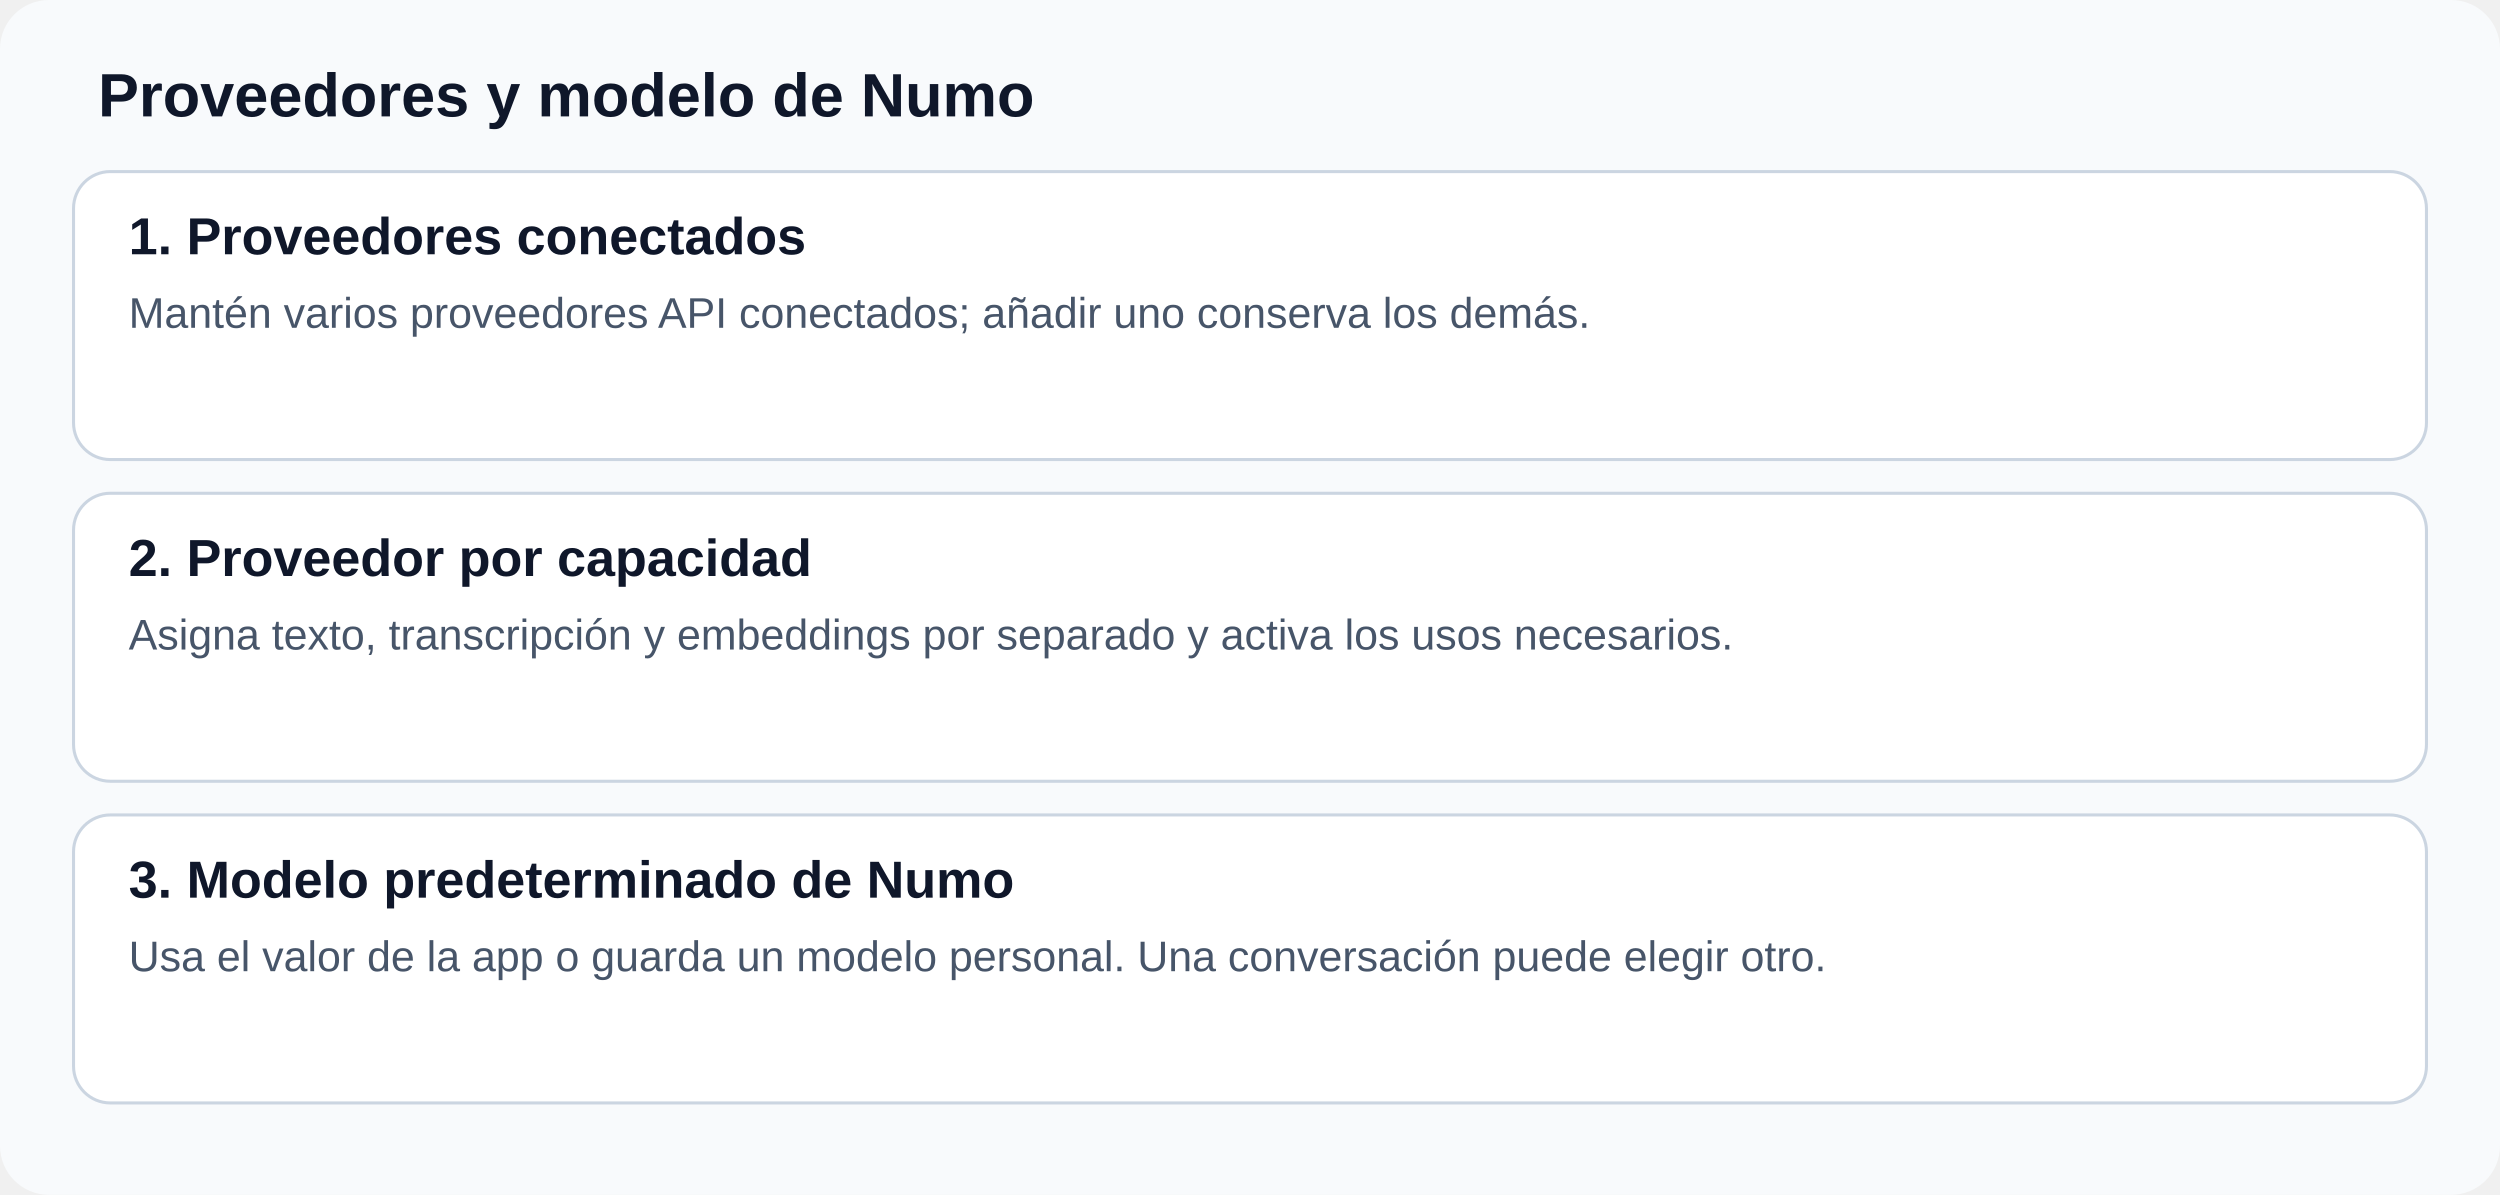
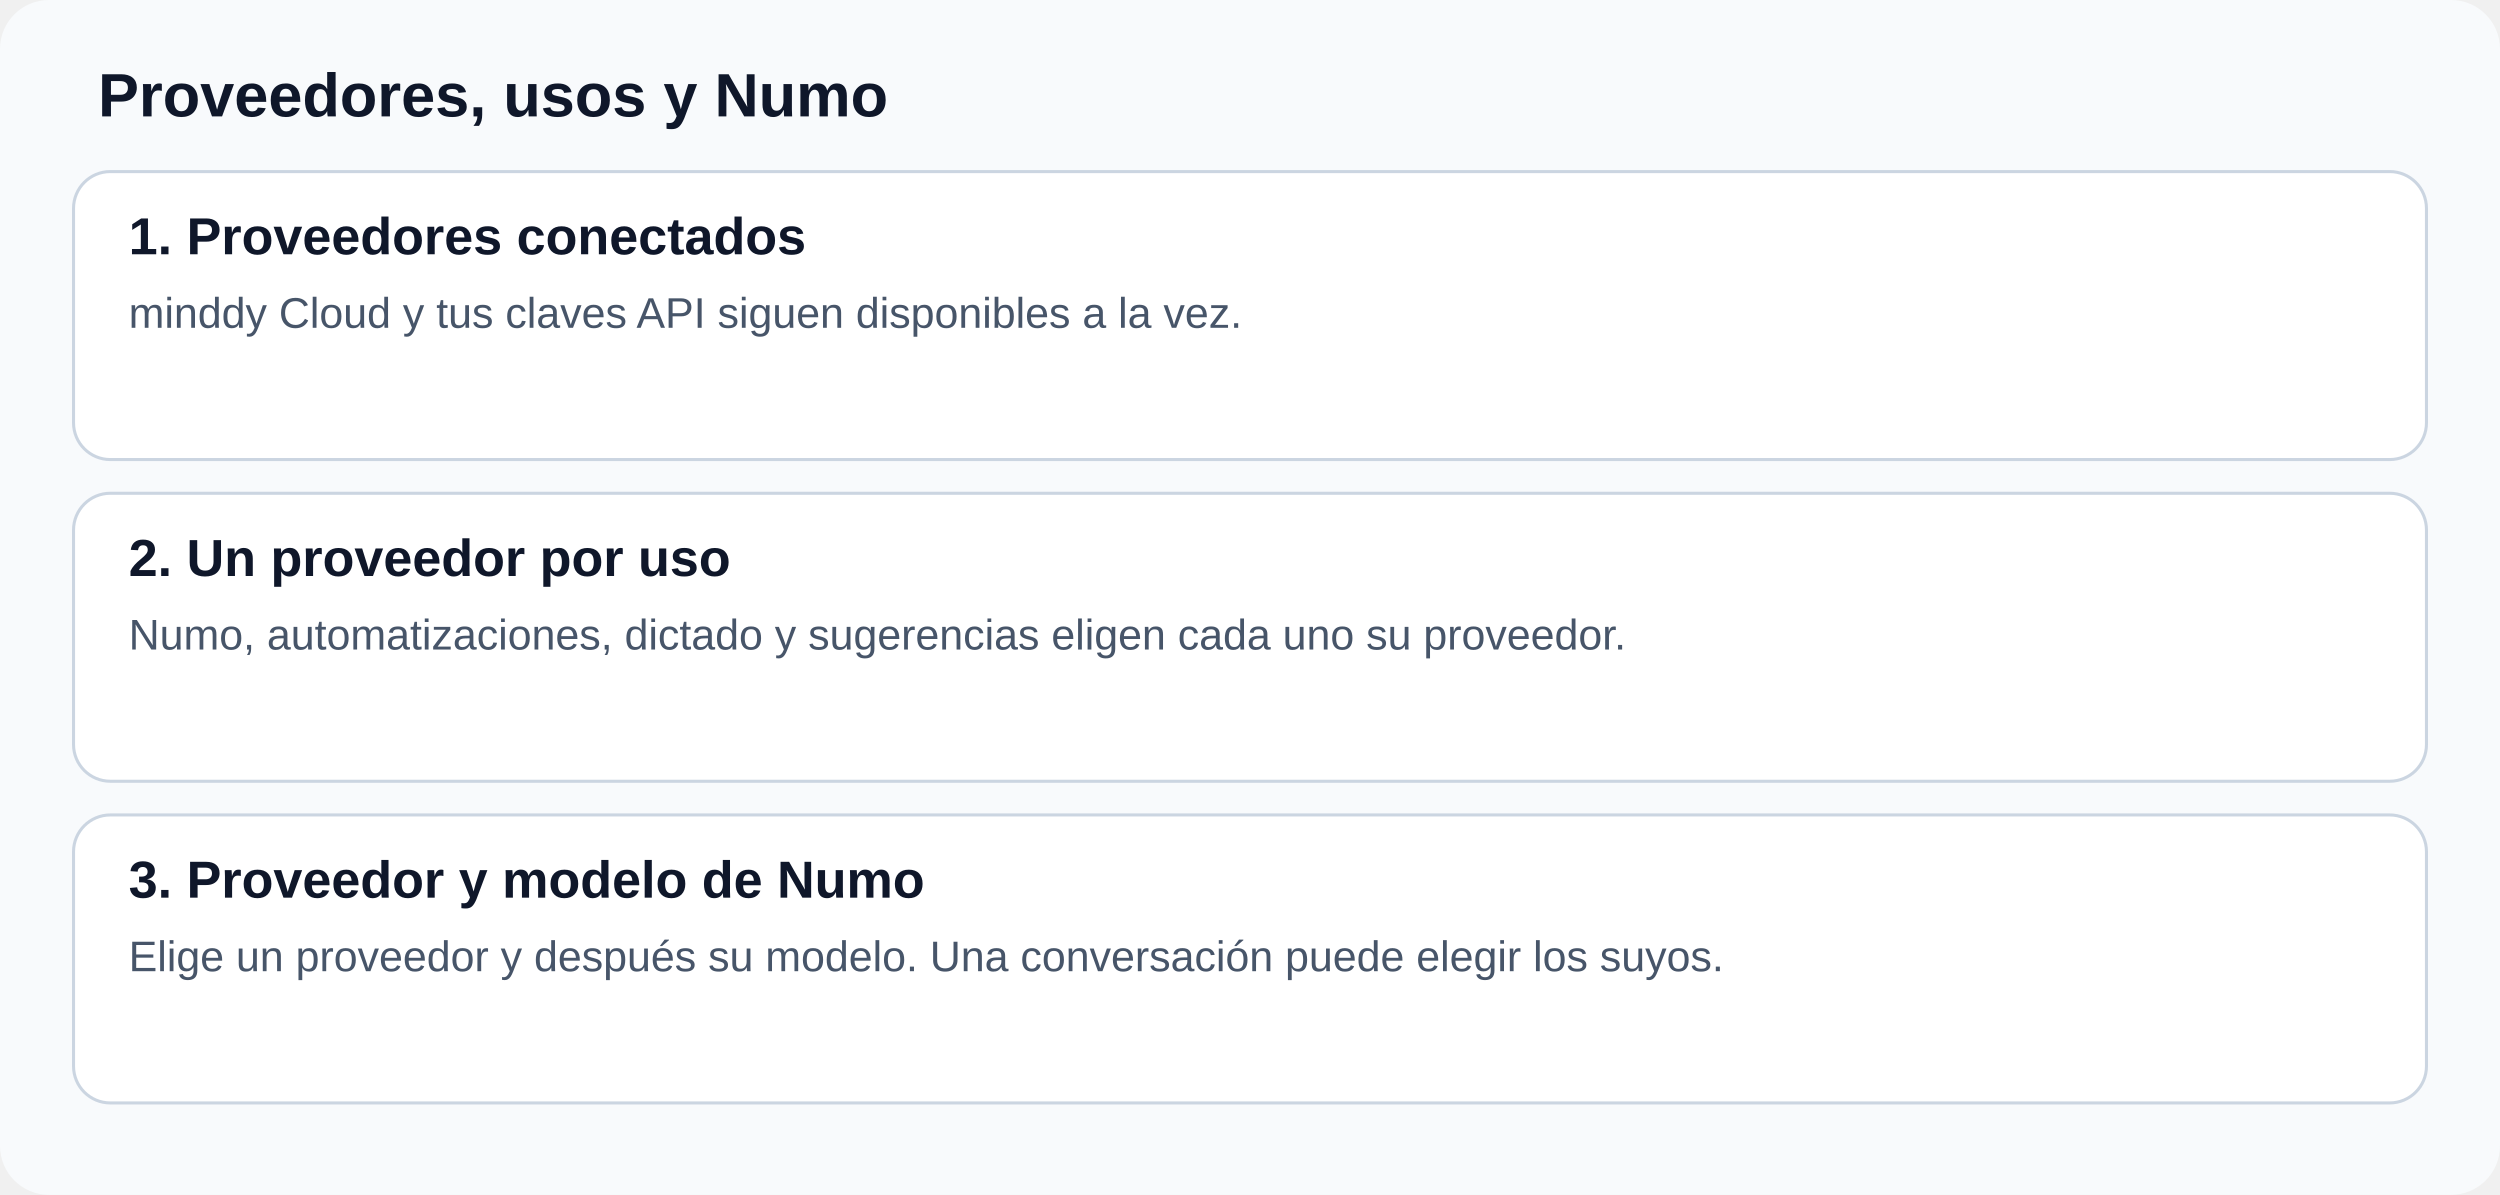
<svg xmlns="http://www.w3.org/2000/svg" width="816" height="390" viewBox="0 0 816 390" role="img" aria-labelledby="title desc">
  <rect width="816" height="390" rx="16" fill="#f8fafc" />
-   <text x="32" y="38" font-family="Arial,sans-serif" font-size="20" font-weight="bold" fill="#0f172a">Proveedores y modelo de Numo</text>
+   <text x="32" y="38" font-family="Arial,sans-serif" font-size="20" font-weight="bold" fill="#0f172a">Proveedores, usos y Numo</text>
  <rect x="24" y="56" width="768" height="94" rx="12" fill="#fff" stroke="#cbd5e1" />
  <text x="42" y="83" font-family="Arial,sans-serif" font-size="17" font-weight="bold" fill="#0f172a">1. Proveedores conectados</text>
-   <text x="42" y="107" font-family="Arial,sans-serif" font-size="14" fill="#475569">Mantén varios proveedores API conectados; añadir uno conserva los demás.</text>
+   <text x="42" y="107" font-family="Arial,sans-serif" font-size="14" fill="#475569">minddy Cloud y tus claves API siguen disponibles a la vez.</text>
  <rect x="24" y="161" width="768" height="94" rx="12" fill="#fff" stroke="#cbd5e1" />
-   <text x="42" y="188" font-family="Arial,sans-serif" font-size="17" font-weight="bold" fill="#0f172a">2. Proveedor por capacidad</text>
-   <text x="42" y="212" font-family="Arial,sans-serif" font-size="14" fill="#475569">Asigna texto, transcripción y embeddings por separado y activa los usos necesarios.</text>
+   <text x="42" y="188" font-family="Arial,sans-serif" font-size="17" font-weight="bold" fill="#0f172a">2. Un proveedor por uso</text>
+   <text x="42" y="212" font-family="Arial,sans-serif" font-size="14" fill="#475569">Numo, automatizaciones, dictado y sugerencias eligen cada uno su proveedor.</text>
  <rect x="24" y="266" width="768" height="94" rx="12" fill="#fff" stroke="#cbd5e1" />
-   <text x="42" y="293" font-family="Arial,sans-serif" font-size="17" font-weight="bold" fill="#0f172a">3. Modelo predeterminado de Numo</text>
-   <text x="42" y="317" font-family="Arial,sans-serif" font-size="14" fill="#475569">Usa el valor de la app o guarda un modelo personal. Una conversación puede elegir otro.</text>
+   <text x="42" y="293" font-family="Arial,sans-serif" font-size="17" font-weight="bold" fill="#0f172a">3. Proveedor y modelo de Numo</text>
+   <text x="42" y="317" font-family="Arial,sans-serif" font-size="14" fill="#475569">Elige un proveedor y después su modelo. Una conversación puede elegir los suyos.</text>
</svg>
